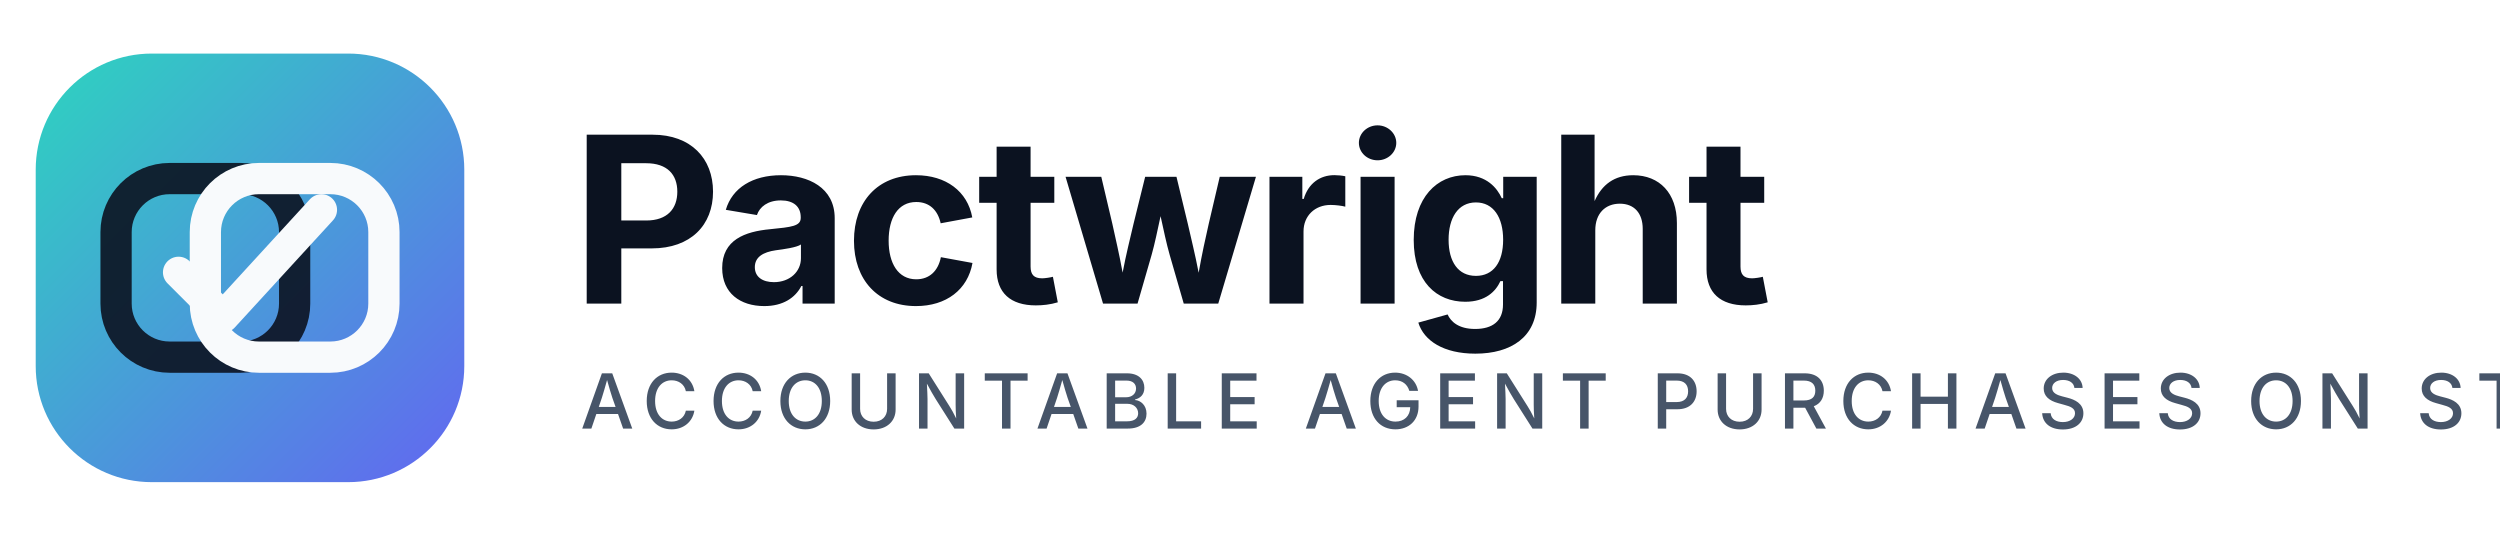
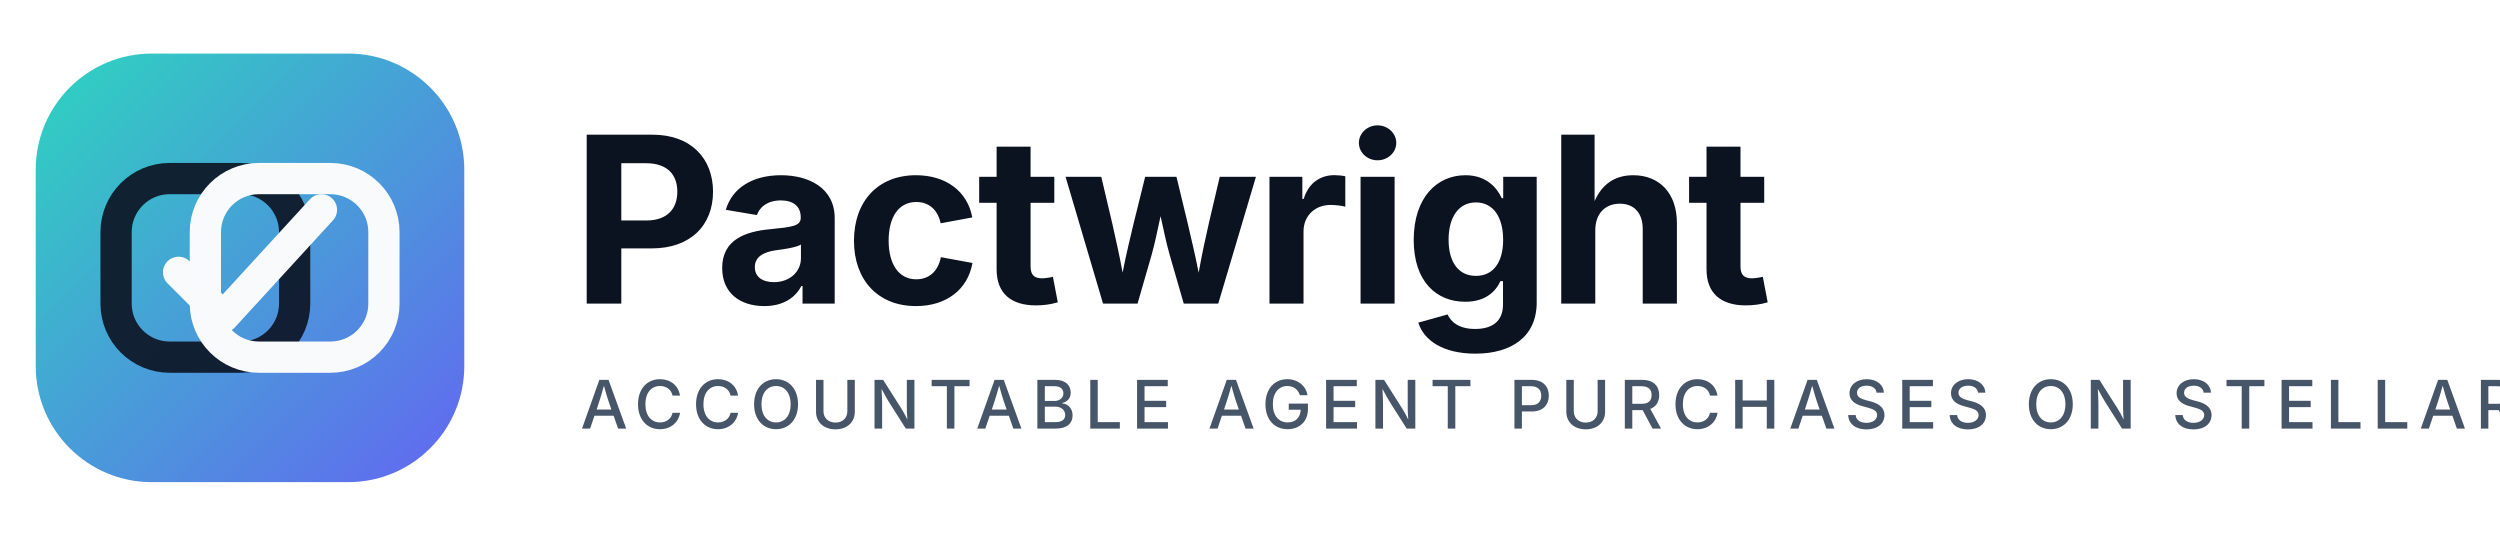
<svg xmlns="http://www.w3.org/2000/svg" width="560" height="120" viewBox="0 0 560 120" role="img" aria-label="Pactwright">
  <defs>
    <linearGradient id="g" x1="0" y1="0" x2="1" y2="1">
      <stop offset="0" stop-color="#2DD4BF" />
      <stop offset="1" stop-color="#6366F1" />
    </linearGradient>
  </defs>
  <rect x="8" y="12" width="96" height="96" rx="26" fill="url(#g)" />
  <rect x="26" y="40" width="40" height="40" rx="12" fill="none" stroke="#0B1220" stroke-width="7" opacity="0.9" />
  <rect x="46" y="40" width="40" height="40" rx="12" fill="none" stroke="#F8FAFC" stroke-width="7" />
  <path d="M40 61 l10 10 l22 -24" fill="none" stroke="#F8FAFC" stroke-width="7" stroke-linecap="round" stroke-linejoin="round" />
-   <text x="128" y="68" font-family="Inter, 'Segoe UI', Helvetica, Arial, sans-serif" font-size="52" font-weight="700" letter-spacing="-1" fill="#0B1220">Pactwright</text>
-   <text x="130" y="96" font-family="Inter, 'Segoe UI', Helvetica, Arial, sans-serif" font-size="17" font-weight="500" letter-spacing="2.5" fill="#475569">ACCOUNTABLE AGENT PURCHASES ON STELLAR</text>
+   <text x="128" y="68" font-family="Inter, 'Segoe UI', Helvetica, Arial, sans-serif" font-size="52" font-weight="700" letter-spacing="-1" textLength="300" lengthAdjust="spacingAndGlyphs" fill="#0B1220">Pactwright</text>
+   <text x="130" y="96" font-family="Inter, 'Segoe UI', Helvetica, Arial, sans-serif" font-size="15" font-weight="500" letter-spacing="2" textLength="412" lengthAdjust="spacingAndGlyphs" fill="#475569">ACCOUNTABLE AGENT PURCHASES ON STELLAR</text>
</svg>
